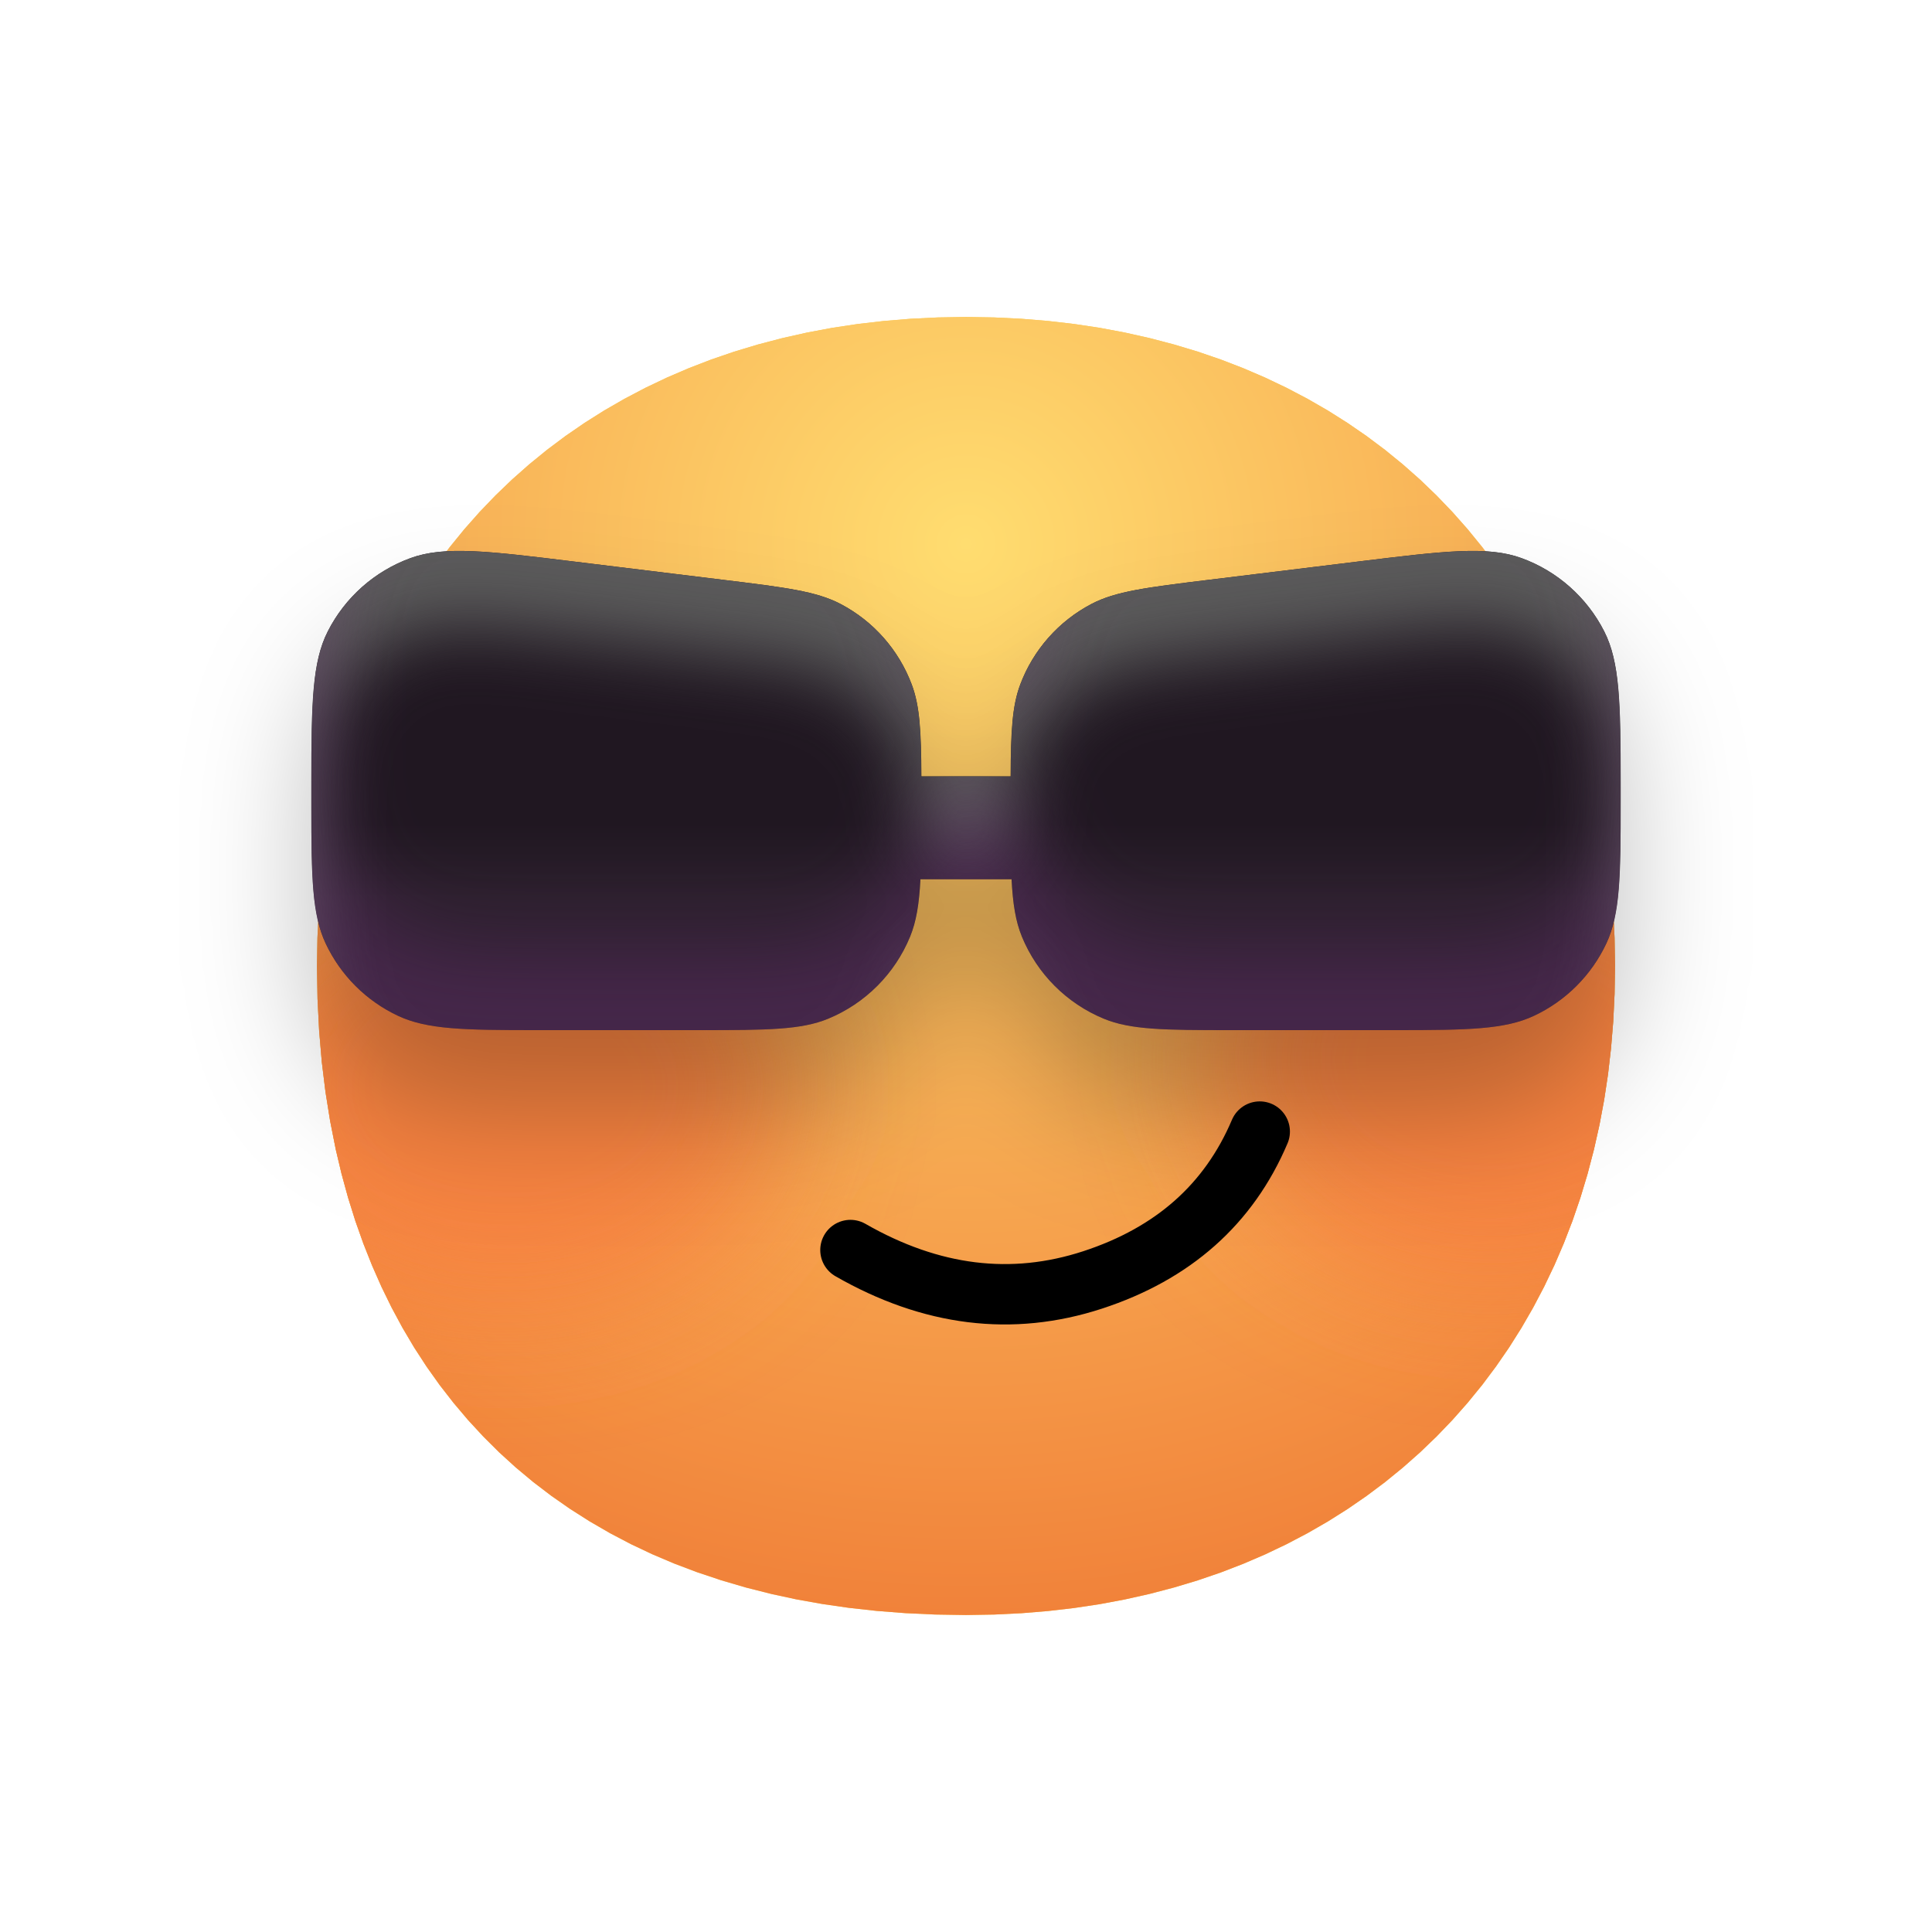
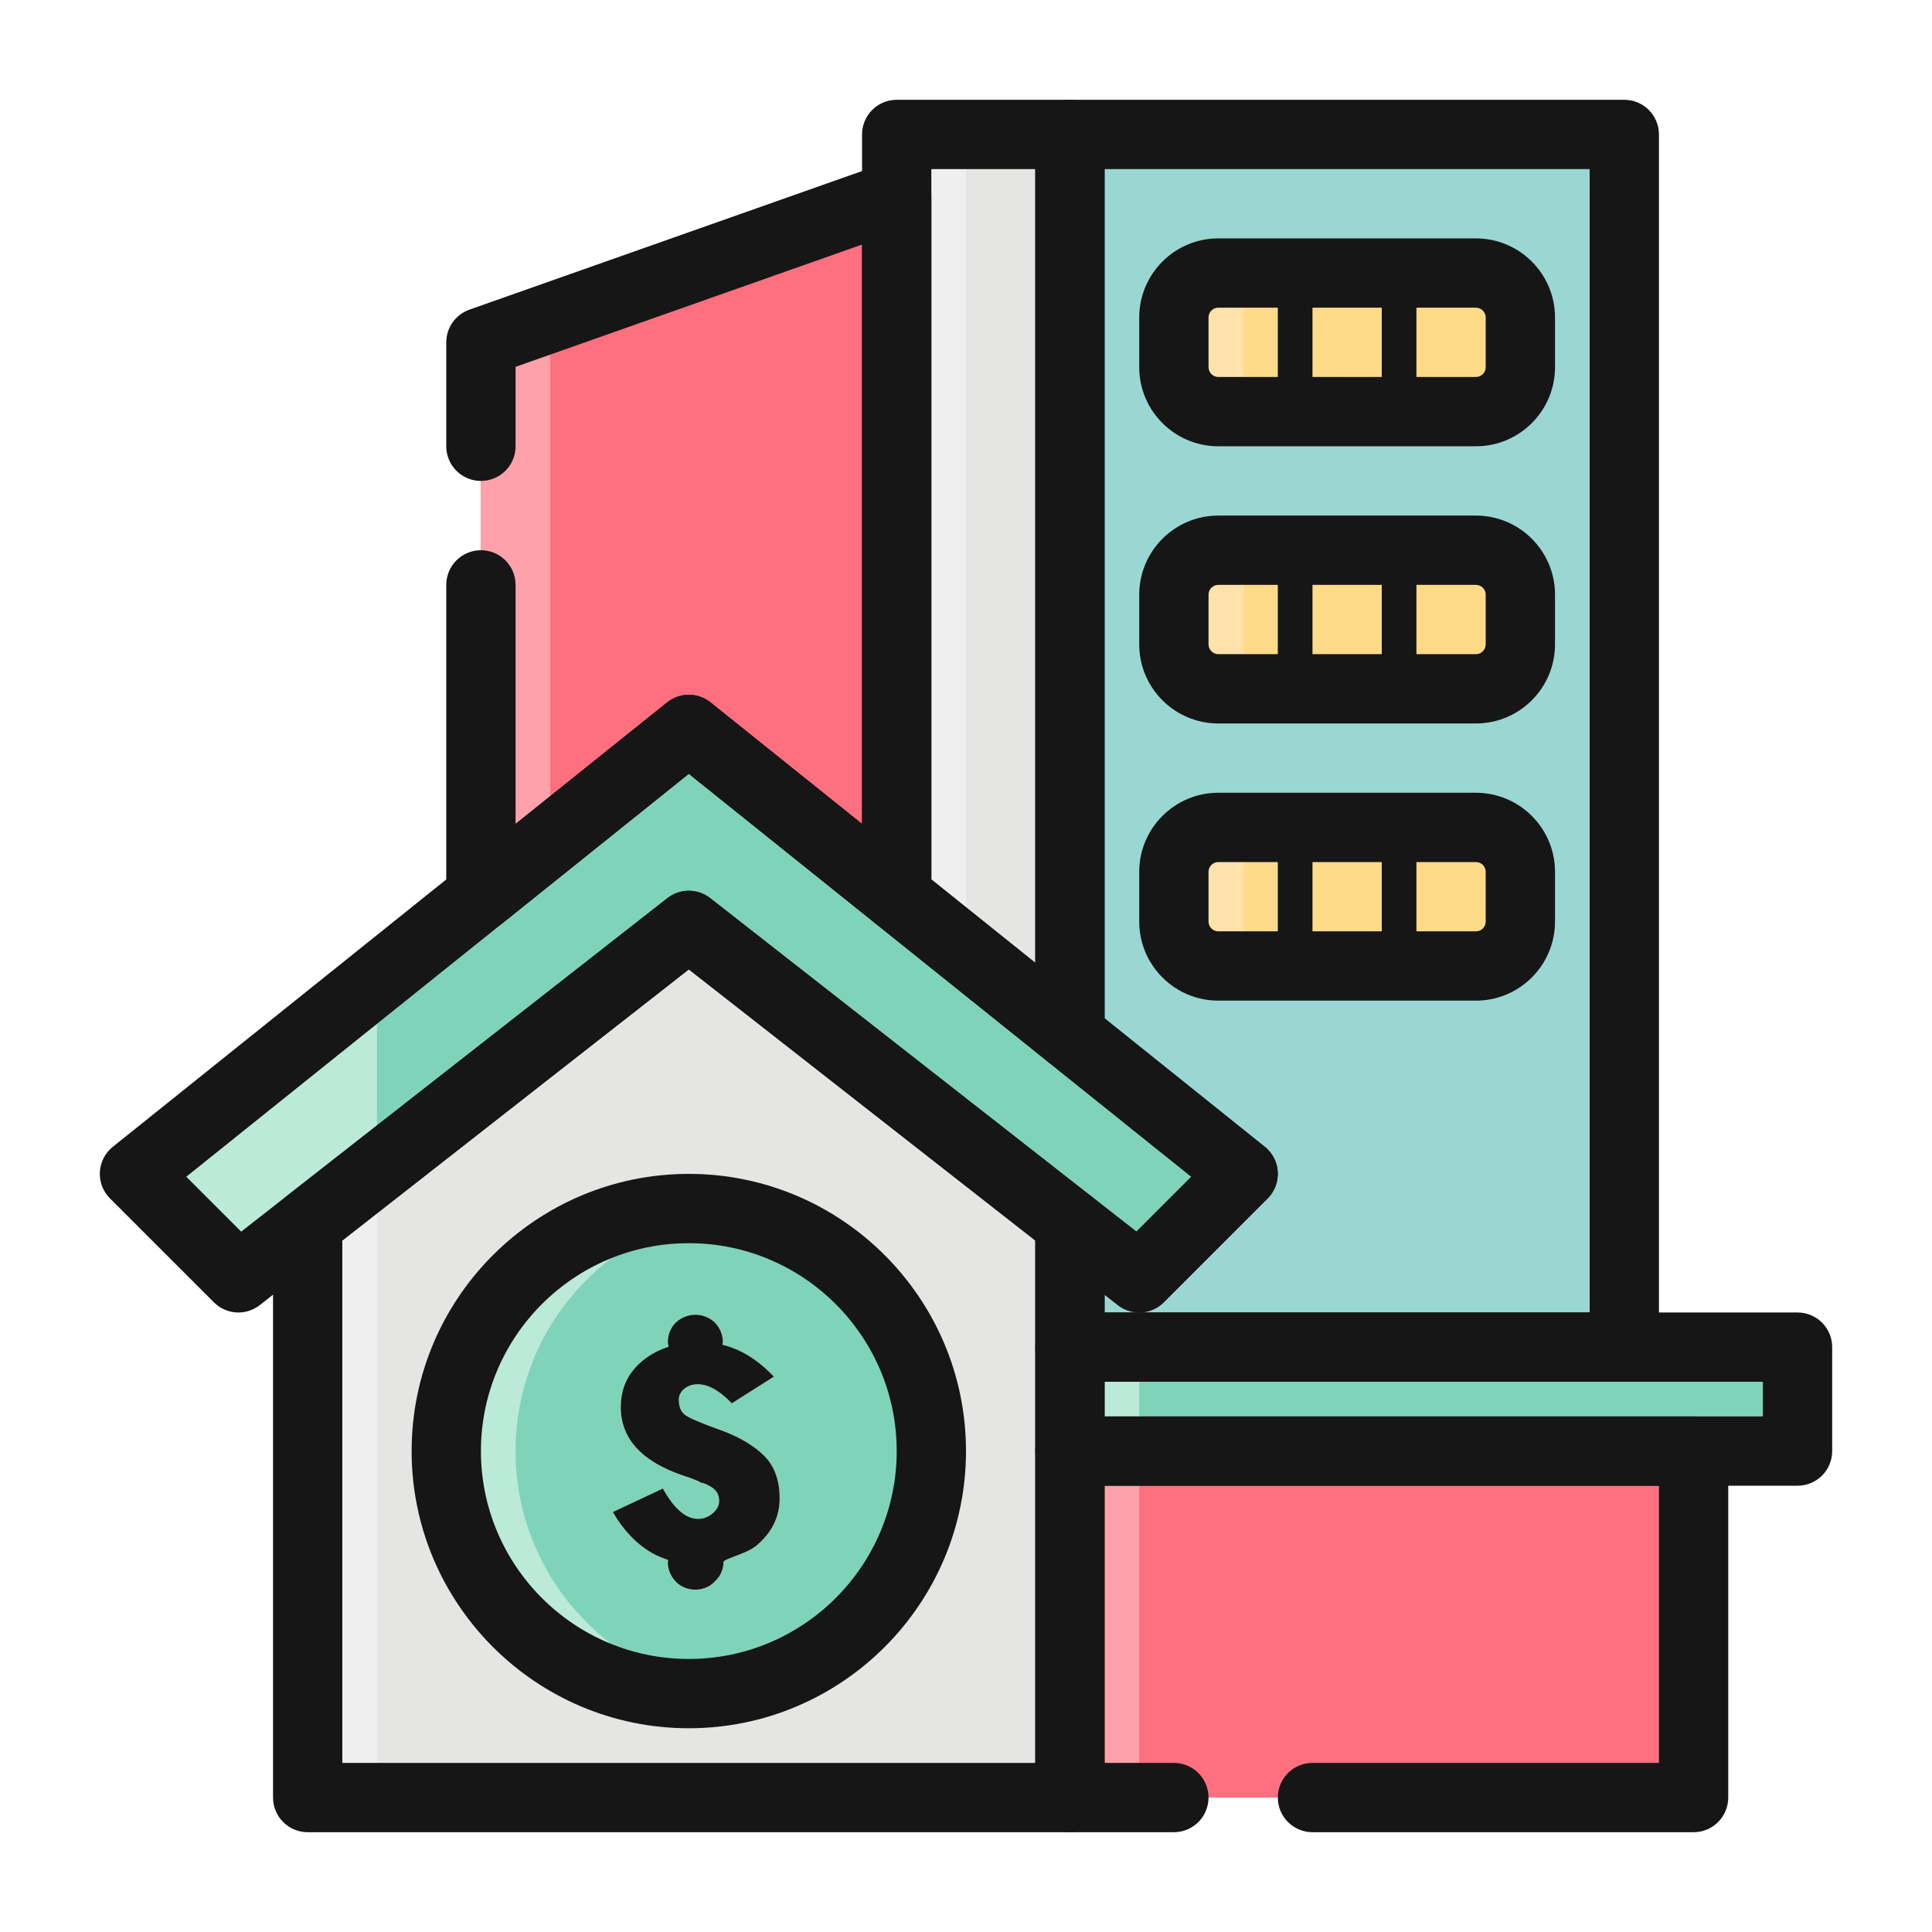
- <svg xmlns="http://www.w3.org/2000/svg" height="1024" node-id="1" sillyvg="true" template-height="1024" template-width="1024" version="1.1" viewBox="0 0 1024 1024" width="1024">
-   <defs node-id="49">
-     <radialGradient cx="0.5" cy="0.175" fx="0.5" fy="0.175" gradientUnits="objectBoundingBox" id="radialGradient-1" node-id="5" r="0.825" spreadMethod="pad">
-       <stop offset="0" stop-color="#ffdd70" />
-       <stop offset="1" stop-color="#f1823a" />
-     </radialGradient>
-     <linearGradient gradientUnits="objectBoundingBox" id="linearGradient-6" node-id="13" spreadMethod="pad" x1="0.505" x2="0.505" y1="0.567" y2="0.726">
-       <stop offset="0" stop-color="#201721" />
-       <stop offset="1" stop-color="#2b1f2c" />
-     </linearGradient>
-     <clipPath id="mask-3" node-id="36">
-       <path d="M 344.01 0.00 C 137.59 0.00 0.00 137.59 0.00 344.01 C 0.00 550.41 120.40 688.00 344.01 688.00 C 550.41 688.00 688.00 550.41 688.00 344.01 C 688.00 137.59 550.41 0.00 344.01 0.00 Z" fill="#000000" fill-rule="evenodd" node-id="107" stroke="none" target-height="688" target-width="688" target-x="0" target-y="0" />
-     </clipPath>
-     <clipPath id="mask-3_3" node-id="36">
-       <path d="M 512.01 168.00 L 497.10 168.25 L 482.57 168.96 L 468.40 170.13 L 454.59 171.73 L 441.11 173.76 L 427.96 176.22 L 414.66 179.20 L 401.73 182.59 L 389.17 186.37 L 376.96 190.55 L 365.09 195.13 L 353.54 200.09 L 342.05 205.56 L 330.94 211.40 L 320.18 217.60 L 309.77 224.17 L 299.70 231.10 L 289.95 238.40 L 280.47 246.13 L 271.36 254.19 L 262.60 262.60 L 254.19 271.36 L 246.13 280.47 L 238.40 289.95 L 231.10 299.70 L 224.17 309.77 L 217.60 320.18 L 211.40 330.94 L 205.56 342.05 L 200.09 353.54 L 195.13 365.09 L 190.55 376.96 L 186.37 389.17 L 182.59 401.73 L 179.20 414.66 L 176.22 427.96 L 173.76 441.11 L 171.73 454.59 L 170.13 468.40 L 168.96 482.57 L 168.25 497.10 L 168.00 512.01 L 168.30 529.45 L 169.16 546.37 L 170.56 562.77 L 172.51 578.69 L 174.98 594.15 L 177.95 609.15 L 181.05 622.23 L 184.53 634.92 L 188.38 647.22 L 192.61 659.16 L 197.21 670.75 L 202.17 682.00 L 207.50 692.92 L 213.34 703.78 L 219.55 714.27 L 226.12 724.38 L 233.06 734.14 L 240.38 743.56 L 248.07 752.65 L 256.15 761.40 L 264.58 769.79 L 273.39 777.81 L 282.58 785.48 L 292.17 792.80 L 302.17 799.77 L 312.59 806.40 L 323.44 812.68 L 334.32 818.39 L 345.62 823.74 L 357.34 828.72 L 369.51 833.32 L 382.15 837.55 L 395.27 841.40 L 408.89 844.85 L 422.14 847.71 L 435.85 850.16 L 450.05 852.21 L 464.74 853.83 L 479.95 855.01 L 495.70 855.74 L 512.01 856.00 L 526.92 855.75 L 541.45 855.04 L 555.61 853.87 L 569.43 852.27 L 582.90 850.24 L 596.05 847.78 L 609.35 844.80 L 622.28 841.41 L 634.84 837.63 L 647.05 833.45 L 658.92 828.87 L 670.47 823.91 L 681.95 818.44 L 693.07 812.60 L 703.82 806.40 L 714.23 799.84 L 724.30 792.90 L 734.05 785.60 L 743.53 777.87 L 752.65 769.81 L 761.40 761.40 L 769.81 752.65 L 777.87 743.53 L 785.60 734.05 L 792.90 724.30 L 799.84 714.23 L 806.40 703.82 L 812.60 693.07 L 818.44 681.95 L 823.91 670.47 L 828.87 658.92 L 833.45 647.05 L 837.63 634.84 L 841.41 622.28 L 844.80 609.35 L 847.78 596.05 L 850.24 582.90 L 852.27 569.43 L 853.87 555.61 L 855.04 541.45 L 855.75 526.92 L 856.00 512.01 L 855.75 497.10 L 855.04 482.57 L 853.87 468.40 L 852.27 454.59 L 850.24 441.11 L 847.78 427.96 L 844.80 414.66 L 841.41 401.73 L 837.63 389.17 L 833.45 376.96 L 828.87 365.09 L 823.91 353.54 L 818.44 342.05 L 812.60 330.94 L 806.40 320.18 L 799.84 309.77 L 792.90 299.70 L 785.60 289.95 L 777.87 280.47 L 769.81 271.36 L 761.40 262.60 L 752.65 254.19 L 743.53 246.13 L 734.05 238.40 L 724.30 231.10 L 714.23 224.17 L 703.82 217.60 L 693.07 211.40 L 681.95 205.56 L 670.47 200.09 L 658.92 195.13 L 647.05 190.55 L 634.84 186.37 L 622.28 182.59 L 609.35 179.20 L 596.05 176.22 L 582.90 173.76 L 569.43 171.73 L 555.61 170.13 L 541.45 168.96 L 526.92 168.25 L 512.01 168.00 Z" fill="#000000" fill-rule="evenodd" node-id="107" stroke="none" target-height="688" target-width="688" target-x="168" target-y="168" />
-     </clipPath>
-     <clipPath id="mask-3_4" node-id="36">
-       <path d="M 512.01 168.00 L 497.10 168.25 L 482.57 168.96 L 468.40 170.13 L 454.59 171.73 L 441.11 173.76 L 427.96 176.22 L 414.66 179.20 L 401.73 182.59 L 389.17 186.37 L 376.96 190.55 L 365.09 195.13 L 353.54 200.09 L 342.05 205.56 L 330.94 211.40 L 320.18 217.60 L 309.77 224.17 L 299.70 231.10 L 289.95 238.40 L 280.47 246.13 L 271.36 254.19 L 262.60 262.60 L 254.19 271.36 L 246.13 280.47 L 238.40 289.95 L 231.10 299.70 L 224.17 309.77 L 217.60 320.18 L 211.40 330.94 L 205.56 342.05 L 200.09 353.54 L 195.13 365.09 L 190.55 376.96 L 186.37 389.17 L 182.59 401.73 L 179.20 414.66 L 176.22 427.96 L 173.76 441.11 L 171.73 454.59 L 170.13 468.40 L 168.96 482.57 L 168.25 497.10 L 168.00 512.01 L 168.30 529.45 L 169.16 546.37 L 170.56 562.77 L 172.51 578.69 L 174.98 594.15 L 177.95 609.15 L 181.05 622.23 L 184.53 634.92 L 188.38 647.22 L 192.61 659.16 L 197.21 670.75 L 202.17 682.00 L 207.50 692.92 L 213.34 703.78 L 219.55 714.27 L 226.12 724.38 L 233.06 734.14 L 240.38 743.56 L 248.07 752.65 L 256.15 761.40 L 264.58 769.79 L 273.39 777.81 L 282.58 785.48 L 292.17 792.80 L 302.17 799.77 L 312.59 806.40 L 323.44 812.68 L 334.32 818.39 L 345.62 823.74 L 357.34 828.72 L 369.51 833.32 L 382.15 837.55 L 395.27 841.40 L 408.89 844.85 L 422.14 847.71 L 435.85 850.16 L 450.05 852.21 L 464.74 853.83 L 479.95 855.01 L 495.70 855.74 L 512.01 856.00 L 526.92 855.75 L 541.45 855.04 L 555.61 853.87 L 569.43 852.27 L 582.90 850.24 L 596.05 847.78 L 609.35 844.80 L 622.28 841.41 L 634.84 837.63 L 647.05 833.45 L 658.92 828.87 L 670.47 823.91 L 681.95 818.44 L 693.07 812.60 L 703.82 806.40 L 714.23 799.84 L 724.30 792.90 L 734.05 785.60 L 743.53 777.87 L 752.65 769.81 L 761.40 761.40 L 769.81 752.65 L 777.87 743.53 L 785.60 734.05 L 792.90 724.30 L 799.84 714.23 L 806.40 703.82 L 812.60 693.07 L 818.44 681.95 L 823.91 670.47 L 828.87 658.92 L 833.45 647.05 L 837.63 634.84 L 841.41 622.28 L 844.80 609.35 L 847.78 596.05 L 850.24 582.90 L 852.27 569.43 L 853.87 555.61 L 855.04 541.45 L 855.75 526.92 L 856.00 512.01 L 855.75 497.10 L 855.04 482.57 L 853.87 468.40 L 852.27 454.59 L 850.24 441.11 L 847.78 427.96 L 844.80 414.66 L 841.41 401.73 L 837.63 389.17 L 833.45 376.96 L 828.87 365.09 L 823.91 353.54 L 818.44 342.05 L 812.60 330.94 L 806.40 320.18 L 799.84 309.77 L 792.90 299.70 L 785.60 289.95 L 777.87 280.47 L 769.81 271.36 L 761.40 262.60 L 752.65 254.19 L 743.53 246.13 L 734.05 238.40 L 724.30 231.10 L 714.23 224.17 L 703.82 217.60 L 693.07 211.40 L 681.95 205.56 L 670.47 200.09 L 658.92 195.13 L 647.05 190.55 L 634.84 186.37 L 622.28 182.59 L 609.35 179.20 L 596.05 176.22 L 582.90 173.76 L 569.43 171.73 L 555.61 170.13 L 541.45 168.96 L 526.92 168.25 L 512.01 168.00 Z" fill="#000000" fill-rule="evenodd" node-id="107" stroke="none" target-height="688" target-width="688" target-x="168" target-y="168" />
-     </clipPath>
-     <filter height="1.875" id="filter-4" node-id="9" width="1.695" x="-0.347" y="-0.438">
-       <feGaussianBlur color-interpolation-filters="linearRGB" in="SourceGraphic" result="result1" stdDeviation="34.08 34.08" />
-     </filter>
-     <filter height="1.875" id="filter-5" node-id="11" width="1.695" x="-0.347" y="-0.438">
-       <feGaussianBlur color-interpolation-filters="linearRGB" in="SourceGraphic" result="result1" stdDeviation="34.08 34.08" />
-     </filter>
-     <filter height="1.929" id="filter-8" node-id="17" width="1.34" x="-0.17" y="-0.291">
-       <feOffset color-interpolation-filters="linearRGB" dx="0" dy="44" in="SourceAlpha" result="shadowOffsetOuter1" />
-       <feGaussianBlur color-interpolation-filters="linearRGB" in="shadowOffsetOuter1" result="shadowBlurOuter1" stdDeviation="32 32" />
-       <feColorMatrix color-interpolation-filters="linearRGB" in="shadowBlurOuter1" result="result3" type="matrix" values="0 0 0 0 0 0 0 0 0 0 0 0 0 0 0 0 0 0 0.251 0" />
-     </filter>
-     <filter height="1.85" id="filter-9" node-id="21" width="1.311" x="-0.156" y="-0.252">
-       <feGaussianBlur color-interpolation-filters="linearRGB" in="SourceAlpha" result="shadowBlurInner1" stdDeviation="18 18" />
-       <feOffset color-interpolation-filters="linearRGB" dx="0" dy="40" in="shadowBlurInner1" result="shadowOffsetInner1" />
-       <feComposite color-interpolation-filters="linearRGB" in="shadowOffsetInner1" in2="SourceAlpha" k1="0" k2="-1" k3="1" k4="0" operator="arithmetic" result="shadowInnerInner1" />
-       <feColorMatrix color-interpolation-filters="linearRGB" in="shadowInnerInner1" result="shadowMatrixInner1" type="matrix" values="0 0 0 0 0.361 0 0 0 0 0.361 0 0 0 0 0.361 0 0 0 0.969 0" />
-       <feGaussianBlur color-interpolation-filters="linearRGB" in="SourceAlpha" result="shadowBlurInner2" stdDeviation="22 22" />
-       <feOffset color-interpolation-filters="linearRGB" dx="4" dy="-44" in="shadowBlurInner2" result="shadowOffsetInner2" />
-       <feComposite color-interpolation-filters="linearRGB" in="shadowOffsetInner2" in2="SourceAlpha" k1="0" k2="-1" k3="1" k4="0" operator="arithmetic" result="shadowInnerInner2" />
-       <feColorMatrix color-interpolation-filters="linearRGB" in="shadowInnerInner2" result="shadowMatrixInner2" type="matrix" values="0 0 0 0 0.463 0 0 0 0 0.204 0 0 0 0 0.506 0 0 0 0.349 0" />
-       <feMerge color-interpolation-filters="linearRGB" result="result9">
-         <feMergeNode in="shadowMatrixInner1" />
-         <feMergeNode in="shadowMatrixInner2" />
-       </feMerge>
-     </filter>
-   </defs>
-   <path d="M 0.00 0.00 L 1024.00 0.00 L 1024.00 1024.00 L 0.00 1024.00 Z" fill="#ffffff00" fill-rule="evenodd" node-id="113" stroke="none" target-height="1024" target-width="1024" target-x="0" target-y="0" />
-   <g node-id="152">
-     <g node-id="154">
-       <g node-id="160">
-         <path d="M 512.01 168.00 L 497.10 168.25 L 482.57 168.96 L 468.40 170.13 L 454.59 171.73 L 441.11 173.76 L 427.96 176.22 L 414.66 179.20 L 401.73 182.59 L 389.17 186.37 L 376.96 190.55 L 365.09 195.13 L 353.54 200.09 L 342.05 205.56 L 330.94 211.40 L 320.18 217.60 L 309.77 224.17 L 299.70 231.10 L 289.95 238.40 L 280.47 246.13 L 271.36 254.19 L 262.60 262.60 L 254.19 271.36 L 246.13 280.47 L 238.40 289.95 L 231.10 299.70 L 224.17 309.77 L 217.60 320.18 L 211.40 330.94 L 205.56 342.05 L 200.09 353.54 L 195.13 365.09 L 190.55 376.96 L 186.37 389.17 L 182.59 401.73 L 179.20 414.66 L 176.22 427.96 L 173.76 441.11 L 171.73 454.59 L 170.13 468.40 L 168.96 482.57 L 168.25 497.10 L 168.00 512.01 L 168.30 529.45 L 169.16 546.37 L 170.56 562.77 L 172.51 578.69 L 174.98 594.15 L 177.95 609.15 L 181.05 622.23 L 184.53 634.92 L 188.38 647.22 L 192.61 659.16 L 197.21 670.75 L 202.17 682.00 L 207.50 692.92 L 213.34 703.78 L 219.55 714.27 L 226.12 724.38 L 233.06 734.14 L 240.38 743.56 L 248.07 752.65 L 256.15 761.40 L 264.58 769.79 L 273.39 777.81 L 282.58 785.48 L 292.17 792.80 L 302.17 799.77 L 312.59 806.40 L 323.44 812.68 L 334.32 818.39 L 345.62 823.74 L 357.34 828.72 L 369.51 833.32 L 382.15 837.55 L 395.27 841.40 L 408.89 844.85 L 422.14 847.71 L 435.85 850.16 L 450.05 852.21 L 464.74 853.83 L 479.95 855.01 L 495.70 855.74 L 512.01 856.00 L 526.92 855.75 L 541.45 855.04 L 555.61 853.87 L 569.43 852.27 L 582.90 850.24 L 596.05 847.78 L 609.35 844.80 L 622.28 841.41 L 634.84 837.63 L 647.05 833.45 L 658.92 828.87 L 670.47 823.91 L 681.95 818.44 L 693.07 812.60 L 703.82 806.40 L 714.23 799.84 L 724.30 792.90 L 734.05 785.60 L 743.53 777.87 L 752.65 769.81 L 761.40 761.40 L 769.81 752.65 L 777.87 743.53 L 785.60 734.05 L 792.90 724.30 L 799.84 714.23 L 806.40 703.82 L 812.60 693.07 L 818.44 681.95 L 823.91 670.47 L 828.87 658.92 L 833.45 647.05 L 837.63 634.84 L 841.41 622.28 L 844.80 609.35 L 847.78 596.05 L 850.24 582.90 L 852.27 569.43 L 853.87 555.61 L 855.04 541.45 L 855.75 526.92 L 856.00 512.01 L 855.75 497.10 L 855.04 482.57 L 853.87 468.40 L 852.27 454.59 L 850.24 441.11 L 847.78 427.96 L 844.80 414.66 L 841.41 401.73 L 837.63 389.17 L 833.45 376.96 L 828.87 365.09 L 823.91 353.54 L 818.44 342.05 L 812.60 330.94 L 806.40 320.18 L 799.84 309.77 L 792.90 299.70 L 785.60 289.95 L 777.87 280.47 L 769.81 271.36 L 761.40 262.60 L 752.65 254.19 L 743.53 246.13 L 734.05 238.40 L 724.30 231.10 L 714.23 224.17 L 703.82 217.60 L 693.07 211.40 L 681.95 205.56 L 670.47 200.09 L 658.92 195.13 L 647.05 190.55 L 634.84 186.37 L 622.28 182.59 L 609.35 179.20 L 596.05 176.22 L 582.90 173.76 L 569.43 171.73 L 555.61 170.13 L 541.45 168.96 L 526.92 168.25 L 512.01 168.00 Z" fill="#fecc4a" fill-rule="evenodd" group-id="1,3,9" node-id="119" stroke="none" target-height="688" target-width="688" target-x="168" target-y="168" />
-       </g>
-       <path d="M 512.01 168.00 L 497.10 168.25 L 482.57 168.96 L 468.40 170.13 L 454.59 171.73 L 441.11 173.76 L 427.96 176.22 L 414.66 179.20 L 401.73 182.59 L 389.17 186.37 L 376.96 190.55 L 365.09 195.13 L 353.54 200.09 L 342.05 205.56 L 330.94 211.40 L 320.18 217.60 L 309.77 224.17 L 299.70 231.10 L 289.95 238.40 L 280.47 246.13 L 271.36 254.19 L 262.60 262.60 L 254.19 271.36 L 246.13 280.47 L 238.40 289.95 L 231.10 299.70 L 224.17 309.77 L 217.60 320.18 L 211.40 330.94 L 205.56 342.05 L 200.09 353.54 L 195.13 365.09 L 190.55 376.96 L 186.37 389.17 L 182.59 401.73 L 179.20 414.66 L 176.22 427.96 L 173.76 441.11 L 171.73 454.59 L 170.13 468.40 L 168.96 482.57 L 168.25 497.10 L 168.00 512.01 L 168.30 529.45 L 169.16 546.37 L 170.56 562.77 L 172.51 578.69 L 174.98 594.15 L 177.95 609.15 L 181.05 622.23 L 184.53 634.92 L 188.38 647.22 L 192.61 659.16 L 197.21 670.75 L 202.17 682.00 L 207.50 692.92 L 213.34 703.78 L 219.55 714.27 L 226.12 724.38 L 233.06 734.14 L 240.38 743.56 L 248.07 752.65 L 256.15 761.40 L 264.58 769.79 L 273.39 777.81 L 282.58 785.48 L 292.17 792.80 L 302.17 799.77 L 312.59 806.40 L 323.44 812.68 L 334.32 818.39 L 345.62 823.74 L 357.34 828.72 L 369.51 833.32 L 382.15 837.55 L 395.27 841.40 L 408.89 844.85 L 422.14 847.71 L 435.85 850.16 L 450.05 852.21 L 464.74 853.83 L 479.95 855.01 L 495.70 855.74 L 512.01 856.00 L 526.92 855.75 L 541.45 855.04 L 555.61 853.87 L 569.43 852.27 L 582.90 850.24 L 596.05 847.78 L 609.35 844.80 L 622.28 841.41 L 634.84 837.63 L 647.05 833.45 L 658.92 828.87 L 670.47 823.91 L 681.95 818.44 L 693.07 812.60 L 703.82 806.40 L 714.23 799.84 L 724.30 792.90 L 734.05 785.60 L 743.53 777.87 L 752.65 769.81 L 761.40 761.40 L 769.81 752.65 L 777.87 743.53 L 785.60 734.05 L 792.90 724.30 L 799.84 714.23 L 806.40 703.82 L 812.60 693.07 L 818.44 681.95 L 823.91 670.47 L 828.87 658.92 L 833.45 647.05 L 837.63 634.84 L 841.41 622.28 L 844.80 609.35 L 847.78 596.05 L 850.24 582.90 L 852.27 569.43 L 853.87 555.61 L 855.04 541.45 L 855.75 526.92 L 856.00 512.01 L 855.75 497.10 L 855.04 482.57 L 853.87 468.40 L 852.27 454.59 L 850.24 441.11 L 847.78 427.96 L 844.80 414.66 L 841.41 401.73 L 837.63 389.17 L 833.45 376.96 L 828.87 365.09 L 823.91 353.54 L 818.44 342.05 L 812.60 330.94 L 806.40 320.18 L 799.84 309.77 L 792.90 299.70 L 785.60 289.95 L 777.87 280.47 L 769.81 271.36 L 761.40 262.60 L 752.65 254.19 L 743.53 246.13 L 734.05 238.40 L 724.30 231.10 L 714.23 224.17 L 703.82 217.60 L 693.07 211.40 L 681.95 205.56 L 670.47 200.09 L 658.92 195.13 L 647.05 190.55 L 634.84 186.37 L 622.28 182.59 L 609.35 179.20 L 596.05 176.22 L 582.90 173.76 L 569.43 171.73 L 555.61 170.13 L 541.45 168.96 L 526.92 168.25 L 512.01 168.00 Z" fill="url(#radialGradient-1)" fill-rule="evenodd" group-id="1,3,10" node-id="124" stroke="none" target-height="688" target-width="688" target-x="168" target-y="168" />
-     </g>
-     <g node-id="155">
-       <g clip-path="url(#mask-3_3)" group-id="1,4" node-id="128">
-         <path d="M 268.80 459.20 L 258.59 459.48 L 248.68 460.28 L 239.05 461.58 L 229.67 463.37 L 220.34 465.68 L 211.38 468.42 L 202.77 471.58 L 194.51 475.15 L 186.40 479.20 L 178.74 483.60 L 171.52 488.34 L 164.71 493.41 L 158.19 498.93 L 152.20 504.70 L 146.71 510.74 L 141.70 517.05 L 137.13 523.72 L 133.14 530.58 L 129.72 537.65 L 126.86 544.95 L 124.99 550.93 L 123.53 557.02 L 122.48 563.21 L 121.83 569.54 L 121.60 576.00 L 121.83 582.46 L 122.48 588.79 L 123.53 594.98 L 124.99 601.07 L 126.86 607.05 L 129.72 614.35 L 133.14 621.42 L 137.13 628.28 L 141.70 634.95 L 146.71 641.26 L 152.20 647.30 L 158.19 653.07 L 164.71 658.59 L 171.52 663.66 L 178.74 668.40 L 186.40 672.80 L 194.51 676.85 L 202.77 680.42 L 211.38 683.58 L 220.34 686.32 L 229.67 688.63 L 239.05 690.42 L 248.68 691.72 L 258.59 692.52 L 268.80 692.80 L 279.01 692.52 L 288.92 691.72 L 298.55 690.42 L 307.93 688.63 L 317.26 686.32 L 326.22 683.58 L 334.83 680.42 L 343.09 676.85 L 351.20 672.80 L 358.86 668.40 L 366.08 663.66 L 372.89 658.59 L 379.41 653.07 L 385.40 647.30 L 390.89 641.26 L 395.90 634.95 L 400.47 628.28 L 404.46 621.42 L 407.88 614.35 L 410.74 607.05 L 412.61 601.07 L 414.07 594.98 L 415.12 588.79 L 415.77 582.46 L 416.00 576.00 L 415.77 569.54 L 415.12 563.21 L 414.07 557.02 L 412.61 550.93 L 410.74 544.95 L 407.88 537.65 L 404.46 530.58 L 400.47 523.72 L 395.90 517.05 L 390.89 510.74 L 385.40 504.70 L 379.41 498.93 L 372.89 493.41 L 366.08 488.34 L 358.86 483.60 L 351.20 479.20 L 343.09 475.15 L 334.83 471.58 L 326.22 468.42 L 317.26 465.68 L 307.93 463.37 L 298.55 461.58 L 288.92 460.28 L 279.01 459.48 L 268.80 459.20 Z" fill="#f68240" fill-rule="evenodd" filter="url(#filter-4)" group-id="1,4" id="路径" node-id="41" stroke="none" target-height="233.6" target-width="294.4" target-x="121.6" target-y="459.2" />
-       </g>
-     </g>
-     <g clip-path="url(#mask-3_4)" group-id="1,5" node-id="132">
-       <path d="M 790.40 444.80 L 780.19 445.08 L 770.28 445.88 L 760.65 447.18 L 751.27 448.97 L 741.94 451.28 L 732.98 454.02 L 724.37 457.18 L 716.11 460.75 L 708.00 464.80 L 700.34 469.20 L 693.12 473.94 L 686.31 479.01 L 679.79 484.53 L 673.80 490.30 L 668.31 496.34 L 663.30 502.65 L 658.73 509.32 L 654.74 516.18 L 651.32 523.25 L 648.46 530.55 L 646.59 536.53 L 645.13 542.62 L 644.08 548.81 L 643.43 555.14 L 643.20 561.60 L 643.43 568.06 L 644.08 574.39 L 645.13 580.58 L 646.59 586.67 L 648.46 592.65 L 651.32 599.95 L 654.74 607.02 L 658.73 613.88 L 663.30 620.55 L 668.31 626.86 L 673.80 632.90 L 679.79 638.67 L 686.31 644.19 L 693.12 649.26 L 700.34 654.00 L 708.00 658.40 L 716.11 662.45 L 724.37 666.02 L 732.98 669.18 L 741.94 671.92 L 751.27 674.23 L 760.65 676.02 L 770.28 677.32 L 780.19 678.12 L 790.40 678.40 L 800.61 678.12 L 810.52 677.32 L 820.15 676.02 L 829.53 674.23 L 838.86 671.92 L 847.82 669.18 L 856.43 666.02 L 864.69 662.45 L 872.80 658.40 L 880.46 654.00 L 887.68 649.26 L 894.49 644.19 L 901.01 638.67 L 907.00 632.90 L 912.49 626.86 L 917.50 620.55 L 922.07 613.88 L 926.06 607.02 L 929.48 599.95 L 932.34 592.65 L 934.21 586.67 L 935.67 580.58 L 936.72 574.39 L 937.37 568.06 L 937.60 561.60 L 937.37 555.14 L 936.72 548.81 L 935.67 542.62 L 934.21 536.53 L 932.34 530.55 L 929.48 523.25 L 926.06 516.18 L 922.07 509.32 L 917.50 502.65 L 912.49 496.34 L 907.00 490.30 L 901.01 484.53 L 894.49 479.01 L 887.68 473.94 L 880.46 469.20 L 872.80 464.80 L 864.69 460.75 L 856.43 457.18 L 847.82 454.02 L 838.86 451.28 L 829.53 448.97 L 820.15 447.18 L 810.52 445.88 L 800.61 445.08 L 790.40 444.80 Z" fill="#f68240" fill-rule="evenodd" filter="url(#filter-5)" group-id="1,5" id="路径备份-2" node-id="42" stroke="none" target-height="233.6" target-width="294.4" target-x="643.2" target-y="444.8" />
-     </g>
+ <svg xmlns="http://www.w3.org/2000/svg" viewBox="0 0 300 300" xml:space="preserve">
+   <path fill="#E5E5E4" d="m106.958 143.695-59.181 46.309v89.119h118.362v-89.119z" />
+   <circle fill="#7FD3B9" cx="106.958" cy="225.322" r="37.661" />
+   <path fill="#BBEAD9" d="M80.057 225.322c0-18.967 14.039-34.619 32.281-37.235-1.76-.252-3.547-.426-5.38-.426-20.801 0-37.661 16.86-37.661 37.661s16.86 37.661 37.661 37.661c1.833 0 3.62-.173 5.38-.426-18.242-2.617-32.281-18.269-32.281-37.235z" />
+   <path fill="#FFDA88" d="M121.06 232.662c0-2.864-.836-5.086-2.496-6.699-1.676-1.608-3.935-2.926-6.825-3.951-2.89-1.035-4.66-1.792-5.343-2.286-.667-.494-.993-1.287-.993-2.375 0-.673.284-1.251.862-1.713.583-.473 1.271-.693 2.086-.693 1.629 0 3.389.982 5.28 2.963l6.526-4.141c-2.464-2.616-5.128-4.256-7.996-4.959.016-.137.084-.268.084-.405a4.362 4.362 0 0 0-1.287-3.074c-1.624-1.534-4.272-1.618-6.069.079-.757.773-1.187 1.881-1.187 2.995 0 .247.095.478.137.714-1.486.473-2.821 1.172-3.967 2.107-2.327 1.876-3.473 4.298-3.473 7.256 0 4.913 3.237 8.459 9.688 10.64 1.65.546 2.553.909 2.706 1.103.363 0 .94.231 1.718.715.777.484 1.161 1.182 1.161 2.112 0 .731-.342 1.377-1.014 1.949a3.436 3.436 0 0 1-2.285.851c-1.886 0-3.689-1.56-5.448-4.708l-7.766 3.651c1.65 2.837 3.657 4.939 6.027 6.316.856.504 1.718.814 2.585 1.129-.021.105-.068.22-.068.331 0 1.108.431 2.222 1.277 3.068.773.783 1.871 1.203 2.99 1.203 1.114 0 2.265-.42 3.037-1.287a4.033 4.033 0 0 0 1.334-2.984v-.021c0-.493 3.515-1.245 5.017-2.474 2.499-2.053 3.702-4.534 3.702-7.412z" />
+   <path fill="#7FD3B9" d="m176.899 198.421-69.941-54.726-69.941 54.726-16.141-16.14 86.082-69.017 86.082 69.017z" />
+   <path fill="#9AD7D2" d="M166.139 20.877v139.836l26.901 21.568-16.141 16.14-10.76-8.417v19.177h86.082V20.877z" />
+   <path fill="#FE6F80" d="M166.139 225.322h96.842v53.801h-96.842z" />
+   <path fill="#7FD3B9" d="M166.139 209.181h112.982v16.14H166.139z" />
+   <path fill="#E5E5E4" d="M139.239 20.877v118.268l20.249 16.235 6.651 5.333V20.877z" />
+   <path fill="#FE6F80" d="M139.239 30.371 74.677 53.158v85.987l32.281-25.881 32.281 25.881z" />
+   <path fill="#FFDA88" d="M236.081 143.102a6.899 6.899 0 0 1-6.898 6.898h-40.004a6.899 6.899 0 0 1-6.898-6.898v-7.724a6.899 6.899 0 0 1 6.898-6.898h40.004a6.899 6.899 0 0 1 6.898 6.898v7.724z" />
+   <path fill="#FFE2A9" d="M193.04 143.102v-7.724a6.899 6.899 0 0 1 6.898-6.898h-10.76a6.899 6.899 0 0 0-6.898 6.898v7.724a6.899 6.899 0 0 0 6.898 6.898h10.76a6.899 6.899 0 0 1-6.898-6.898z" />
+   <path fill="#FFC67B" d="M198.42 128.48h5.38V150h-5.38zM214.56 128.48h5.38V150h-5.38z" />
+   <path fill="#FFDA88" d="M236.081 100.061a6.899 6.899 0 0 1-6.898 6.898h-40.004a6.899 6.899 0 0 1-6.898-6.898v-7.724a6.899 6.899 0 0 1 6.898-6.898h40.004a6.899 6.899 0 0 1 6.898 6.898v7.724z" />
+   <path fill="#FFE2A9" d="M193.04 100.061v-7.724a6.899 6.899 0 0 1 6.898-6.898h-10.76a6.899 6.899 0 0 0-6.898 6.898v7.724a6.899 6.899 0 0 0 6.898 6.898h10.76a6.899 6.899 0 0 1-6.898-6.898z" />
+   <path fill="#FFC67B" d="M198.42 85.439h5.38v21.52h-5.38zM214.56 85.439h5.38v21.52h-5.38z" />
+   <path fill="#FFDA88" d="M236.081 57.02a6.899 6.899 0 0 1-6.898 6.898h-40.004a6.899 6.899 0 0 1-6.898-6.898v-7.724a6.899 6.899 0 0 1 6.898-6.898h40.004a6.899 6.899 0 0 1 6.898 6.898v7.724z" />
+   <path fill="#FFE2A9" d="M193.04 57.02v-7.724a6.899 6.899 0 0 1 6.898-6.898h-10.76a6.899 6.899 0 0 0-6.898 6.898v7.724a6.899 6.899 0 0 0 6.898 6.898h10.76a6.899 6.899 0 0 1-6.898-6.898z" />
+   <path fill="#FFC67B" d="M198.42 42.398h5.38v21.521h-5.38zM214.56 42.398h5.38v21.521h-5.38z" />
+   <path fill="#FFA1AA" d="m85.438 49.359-10.761 3.799v85.987l10.761-8.627z" />
+   <path fill="#EFEFEF" d="m58.537 181.582-10.76 8.422v89.119h10.76z" />
+   <path fill="#FFA1AA" d="M166.139 225.322h10.76v53.801h-10.76z" />
+   <path fill="#BBEAD9" d="M166.139 209.181h10.76v16.14h-10.76zM58.537 152.086l-37.661 30.195 16.141 16.14 21.52-16.839z" />
+   <path fill="#EFEFEF" d="M149.999 20.877h-10.76v118.268l10.76 8.627z" />
+   <g>
+     <path fill="#161616" d="M106.958 268.362c-23.732 0-43.041-19.309-43.041-43.041s19.309-43.041 43.041-43.041 43.041 19.309 43.041 43.041-19.309 43.041-43.041 43.041zm0-75.321c-17.801 0-32.281 14.48-32.281 32.281s14.48 32.281 32.281 32.281 32.281-14.48 32.281-32.281-14.48-32.281-32.281-32.281z" />
+     <path fill="#161616" d="M121.06 232.662c0-2.864-.836-5.086-2.496-6.699-1.676-1.608-3.935-2.926-6.825-3.951-2.89-1.035-4.66-1.792-5.343-2.286-.667-.494-.993-1.287-.993-2.375 0-.673.284-1.251.862-1.713.583-.473 1.271-.693 2.086-.693 1.629 0 3.389.982 5.28 2.963l6.526-4.141c-2.464-2.616-5.128-4.256-7.996-4.959.016-.137.084-.268.084-.405a4.362 4.362 0 0 0-1.287-3.074c-1.624-1.534-4.272-1.618-6.069.079-.757.773-1.187 1.881-1.187 2.995 0 .247.095.478.137.714-1.486.473-2.821 1.172-3.967 2.107-2.327 1.876-3.473 4.298-3.473 7.256 0 4.913 3.237 8.459 9.688 10.64 1.65.546 2.553.909 2.706 1.103.363 0 .94.231 1.718.715.777.484 1.161 1.182 1.161 2.112 0 .731-.342 1.377-1.014 1.949a3.436 3.436 0 0 1-2.285.851c-1.886 0-3.689-1.56-5.448-4.708l-7.766 3.651c1.65 2.837 3.657 4.939 6.027 6.316.856.504 1.718.814 2.585 1.129-.021.105-.068.22-.068.331 0 1.108.431 2.222 1.277 3.068.773.783 1.871 1.203 2.99 1.203 1.114 0 2.265-.42 3.037-1.287a4.033 4.033 0 0 0 1.334-2.984v-.021c0-.493 3.515-1.245 5.017-2.474 2.499-2.053 3.702-4.534 3.702-7.412z" />
+     <path fill="#161616" d="M176.899 203.801a5.358 5.358 0 0 1-3.315-1.145l-66.626-52.13-66.626 52.13a5.367 5.367 0 0 1-7.119-.431l-16.14-16.14a5.372 5.372 0 0 1-1.566-4.098 5.357 5.357 0 0 1 2.002-3.904l86.082-69.017a5.39 5.39 0 0 1 6.736 0l86.082 69.017a5.357 5.357 0 0 1 2.002 3.904 5.368 5.368 0 0 1-1.566 4.098l-16.14 16.14a5.376 5.376 0 0 1-3.806 1.576zm-69.941-65.486c1.172 0 2.343.383 3.315 1.145l66.19 51.789 8.527-8.527-78.033-62.565-78.033 62.565 8.527 8.527 66.19-51.789a5.382 5.382 0 0 1 3.317-1.145z" />
+     <path fill="#161616" d="M252.221 214.561h-86.082a5.377 5.377 0 0 1-5.38-5.38v-19.177a5.384 5.384 0 0 1 3.021-4.839 5.416 5.416 0 0 1 5.674.599l7.009 5.485 8.527-8.527-22.219-17.811a5.38 5.38 0 0 1-2.012-4.198V20.877a5.377 5.377 0 0 1 5.38-5.38h86.082a5.377 5.377 0 0 1 5.38 5.38v188.304a5.377 5.377 0 0 1-5.38 5.38zm-75.301-10.76h69.92V26.257h-75.322v131.876l24.888 19.95a5.357 5.357 0 0 1 2.002 3.904 5.368 5.368 0 0 1-1.566 4.098l-16.14 16.14a5.358 5.358 0 0 1-3.782 1.576zm-5.401 0h5.354a5.39 5.39 0 0 1-3.289-1.14l-2.065-1.618v2.758z" />
+     <path fill="#161616" d="M166.139 284.503H47.777a5.377 5.377 0 0 1-5.38-5.38v-89.119c0-1.655.762-3.215 2.065-4.235l59.181-46.309a5.38 5.38 0 0 1 6.631 0l59.181 46.309a5.375 5.375 0 0 1 2.065 4.235v89.119a5.379 5.379 0 0 1-5.381 5.38zM53.157 273.742h107.602v-81.117l-53.801-42.1-53.801 42.1v81.117z" />
+     <path fill="#161616" d="M279.121 230.702H166.139a5.377 5.377 0 0 1-5.38-5.38v-16.14a5.377 5.377 0 0 1 5.38-5.38h112.982a5.377 5.377 0 0 1 5.38 5.38v16.14a5.377 5.377 0 0 1-5.38 5.38zm-107.602-10.761h102.222v-5.38H171.519v5.38zM166.139 166.093a5.401 5.401 0 0 1-3.368-1.182l-26.901-21.568a5.38 5.38 0 0 1-2.012-4.198V20.877a5.377 5.377 0 0 1 5.38-5.38h26.901a5.377 5.377 0 0 1 5.38 5.38v139.836a5.374 5.374 0 0 1-3.053 4.849 5.33 5.33 0 0 1-2.327.531zm-21.52-29.527 16.14 12.941V26.257h-16.14v110.309zM229.182 69.298h-40.004c-6.772 0-12.279-5.506-12.279-12.279v-7.723c0-6.772 5.506-12.279 12.279-12.279h40.004c6.772 0 12.279 5.506 12.279 12.279v7.723c0 6.773-5.507 12.279-12.279 12.279zm-40.004-21.52c-.835 0-1.518.683-1.518 1.518v7.723c0 .835.683 1.518 1.518 1.518h40.004c.835 0 1.518-.683 1.518-1.518v-7.723c0-.835-.683-1.518-1.518-1.518h-40.004z" />
+     <path fill="#161616" d="M198.42 42.398h5.38v21.521h-5.38zM214.56 42.398h5.38v21.521h-5.38zM229.182 112.339h-40.004c-6.772 0-12.279-5.506-12.279-12.279v-7.723c0-6.772 5.506-12.279 12.279-12.279h40.004c6.772 0 12.279 5.506 12.279 12.279v7.723c0 6.773-5.507 12.279-12.279 12.279zm-40.004-21.52c-.835 0-1.518.683-1.518 1.518v7.723c0 .835.683 1.518 1.518 1.518h40.004c.835 0 1.518-.683 1.518-1.518v-7.723c0-.835-.683-1.518-1.518-1.518h-40.004z" />
+     <path fill="#161616" d="M198.42 85.439h5.38v21.52h-5.38zM214.56 85.439h5.38v21.52h-5.38zM229.182 155.38h-40.004c-6.772 0-12.279-5.506-12.279-12.279v-7.723c0-6.772 5.506-12.279 12.279-12.279h40.004c6.772 0 12.279 5.506 12.279 12.279v7.723c0 6.773-5.507 12.279-12.279 12.279zm-40.004-21.52c-.835 0-1.518.683-1.518 1.518v7.723c0 .835.683 1.518 1.518 1.518h40.004c.835 0 1.518-.683 1.518-1.518v-7.723c0-.835-.683-1.518-1.518-1.518h-40.004z" />
+     <path fill="#161616" d="M198.42 128.48h5.38V150h-5.38zM214.56 128.48h5.38V150h-5.38zM262.981 284.503H203.8a5.377 5.377 0 0 1-5.38-5.38 5.377 5.377 0 0 1 5.38-5.38h53.801v-43.041h-86.082v43.041h10.76a5.377 5.377 0 0 1 5.38 5.38 5.377 5.377 0 0 1-5.38 5.38h-16.14a5.377 5.377 0 0 1-5.38-5.38v-53.801a5.377 5.377 0 0 1 5.38-5.38h96.842a5.377 5.377 0 0 1 5.38 5.38v53.801a5.377 5.377 0 0 1-5.38 5.38zM139.239 144.525a5.41 5.41 0 0 1-3.368-1.182l-28.913-23.186-28.913 23.186a5.384 5.384 0 0 1-8.748-4.198V90.819a5.377 5.377 0 0 1 5.38-5.38 5.377 5.377 0 0 1 5.38 5.38v37.12l23.533-18.872a5.39 5.39 0 0 1 6.736 0l23.533 18.872V37.974L80.057 56.962v12.337a5.377 5.377 0 0 1-5.38 5.38 5.377 5.377 0 0 1-5.38-5.38v-16.14c0-2.28 1.44-4.313 3.588-5.075l64.561-22.787a5.404 5.404 0 0 1 4.897.683 5.376 5.376 0 0 1 2.275 4.392v108.774a5.377 5.377 0 0 1-5.379 5.379z" />
  </g>
-   <g node-id="153">
-     <g node-id="157">
-       <path d="M 719.33 297.69 C 765.40 292.04 788.44 289.22 806.50 295.83 C 825.45 302.75 841.08 316.60 850.25 334.58 C 858.56 350.86 858.98 372.63 859.00 414.59 L 859.00 417.26 C 859.00 417.71 859.00 418.17 859.00 418.62 L 859.00 425.07 C 858.99 464.25 858.77 484.30 851.45 499.95 C 843.52 516.89 829.91 530.51 812.98 538.44 C 797.67 545.62 778.13 545.98 740.55 546.00 L 738.15 546.00 C 737.75 546.00 737.34 546.00 736.94 546.00 L 652.04 546.00 C 617.16 545.99 599.30 545.82 585.11 539.97 C 565.41 531.85 549.76 516.19 541.64 496.48 C 538.30 488.36 536.81 479.03 536.15 466.01 L 487.85 466.01 C 487.19 479.03 485.70 488.36 482.36 496.48 C 474.24 516.19 458.59 531.85 438.89 539.97 C 424.70 545.82 406.84 545.99 371.96 546.00 L 287.06 546.00 C 286.66 546.00 286.25 546.00 285.85 546.00 L 283.45 546.00 C 245.87 545.98 226.33 545.62 211.02 538.44 C 194.09 530.51 180.48 516.89 172.55 499.95 C 165.38 484.63 165.02 465.08 165.00 427.47 L 165.00 414.59 C 165.02 372.63 165.44 350.86 173.75 334.58 C 182.92 316.60 198.55 302.75 217.50 295.83 C 235.56 289.22 258.60 292.04 304.67 297.69 L 304.70 297.69 C 305.73 297.82 331.90 301.02 383.22 307.31 C 416.15 311.34 432.62 313.36 445.52 320.12 C 462.90 329.22 476.33 344.41 483.24 362.77 C 487.56 374.23 488.25 387.77 488.36 411.47 L 535.64 411.47 C 535.75 387.77 536.44 374.23 540.75 362.77 C 547.67 344.41 561.10 329.22 578.48 320.12 C 591.38 313.36 607.85 311.34 640.78 307.31 C 693.15 300.89 719.33 297.69 719.33 297.69 Z" fill="#000000" fill-rule="evenodd" filter="url(#filter-8)" group-id="2,6" node-id="140" stroke="none" target-height="256.78" target-width="694" target-x="165" target-y="289.22" />
-     </g>
-     <g node-id="158">
-       <path d="M 719.33 297.69 C 765.40 292.04 788.44 289.22 806.50 295.83 C 825.45 302.75 841.08 316.60 850.25 334.58 C 858.56 350.86 858.98 372.63 859.00 414.59 L 859.00 417.26 C 859.00 417.71 859.00 418.17 859.00 418.62 L 859.00 425.07 C 858.99 464.25 858.77 484.30 851.45 499.95 C 843.52 516.89 829.91 530.51 812.98 538.44 C 797.67 545.62 778.13 545.98 740.55 546.00 L 738.15 546.00 C 737.75 546.00 737.34 546.00 736.94 546.00 L 652.04 546.00 C 617.16 545.99 599.30 545.82 585.11 539.97 C 565.41 531.85 549.76 516.19 541.64 496.48 C 538.30 488.36 536.81 479.03 536.15 466.01 L 487.85 466.01 C 487.19 479.03 485.70 488.36 482.36 496.48 C 474.24 516.19 458.59 531.85 438.89 539.97 C 424.70 545.82 406.84 545.99 371.96 546.00 L 287.06 546.00 C 286.66 546.00 286.25 546.00 285.85 546.00 L 283.45 546.00 C 245.87 545.98 226.33 545.62 211.02 538.44 C 194.09 530.51 180.48 516.89 172.55 499.95 C 165.38 484.63 165.02 465.08 165.00 427.47 L 165.00 414.59 C 165.02 372.63 165.44 350.86 173.75 334.58 C 182.92 316.60 198.55 302.75 217.50 295.83 C 235.56 289.22 258.60 292.04 304.67 297.69 L 304.70 297.69 C 305.73 297.82 331.90 301.02 383.22 307.31 C 416.15 311.34 432.62 313.36 445.52 320.12 C 462.90 329.22 476.33 344.41 483.24 362.77 C 487.56 374.23 488.25 387.77 488.36 411.47 L 535.64 411.47 C 535.75 387.77 536.44 374.23 540.75 362.77 C 547.67 344.41 561.10 329.22 578.48 320.12 C 591.38 313.36 607.85 311.34 640.78 307.31 C 693.15 300.89 719.33 297.69 719.33 297.69 Z" fill="url(#linearGradient-6)" fill-rule="evenodd" group-id="2,7" node-id="145" stroke="none" target-height="256.78" target-width="694" target-x="165" target-y="289.22" />
-     </g>
-     <path d="M 719.33 297.69 C 765.40 292.04 788.44 289.22 806.50 295.83 C 825.45 302.75 841.08 316.60 850.25 334.58 C 858.56 350.86 858.98 372.63 859.00 414.59 L 859.00 417.26 C 859.00 417.71 859.00 418.17 859.00 418.62 L 859.00 425.07 C 858.99 464.25 858.77 484.30 851.45 499.95 C 843.52 516.89 829.91 530.51 812.98 538.44 C 797.67 545.62 778.13 545.98 740.55 546.00 L 738.15 546.00 C 737.75 546.00 737.34 546.00 736.94 546.00 L 652.04 546.00 C 617.16 545.99 599.30 545.82 585.11 539.97 C 565.41 531.85 549.76 516.19 541.64 496.48 C 538.30 488.36 536.81 479.03 536.15 466.01 L 487.85 466.01 C 487.19 479.03 485.70 488.36 482.36 496.48 C 474.24 516.19 458.59 531.85 438.89 539.97 C 424.70 545.82 406.84 545.99 371.96 546.00 L 287.06 546.00 C 286.66 546.00 286.25 546.00 285.85 546.00 L 283.45 546.00 C 245.87 545.98 226.33 545.62 211.02 538.44 C 194.09 530.51 180.48 516.89 172.55 499.95 C 165.38 484.63 165.02 465.08 165.00 427.47 L 165.00 414.59 C 165.02 372.63 165.44 350.86 173.75 334.58 C 182.92 316.60 198.55 302.75 217.50 295.83 C 235.56 289.22 258.60 292.04 304.67 297.69 L 304.70 297.69 C 305.73 297.82 331.90 301.02 383.22 307.31 C 416.15 311.34 432.62 313.36 445.52 320.12 C 462.90 329.22 476.33 344.41 483.24 362.77 C 487.56 374.23 488.25 387.77 488.36 411.47 L 535.64 411.47 C 535.75 387.77 536.44 374.23 540.75 362.77 C 547.67 344.41 561.10 329.22 578.48 320.12 C 591.38 313.36 607.85 311.34 640.78 307.31 C 693.15 300.89 719.33 297.69 719.33 297.69 Z" fill="#000000" fill-rule="evenodd" filter="url(#filter-9)" group-id="2,8" node-id="150" stroke="none" target-height="256.78" target-width="694" target-x="165" target-y="289.22" />
-   </g>
-   <path d="M 450.75 662.54 C 493.54 687.07 536.31 692.36 579.07 678.40 C 621.82 664.44 651.36 638.23 667.69 599.76" fill="none" id="路径-13" node-id="47" stroke="#000000" stroke-linecap="round" stroke-width="32" target-height="92.6" target-width="216.94" target-x="450.75" target-y="599.76" />
</svg>
